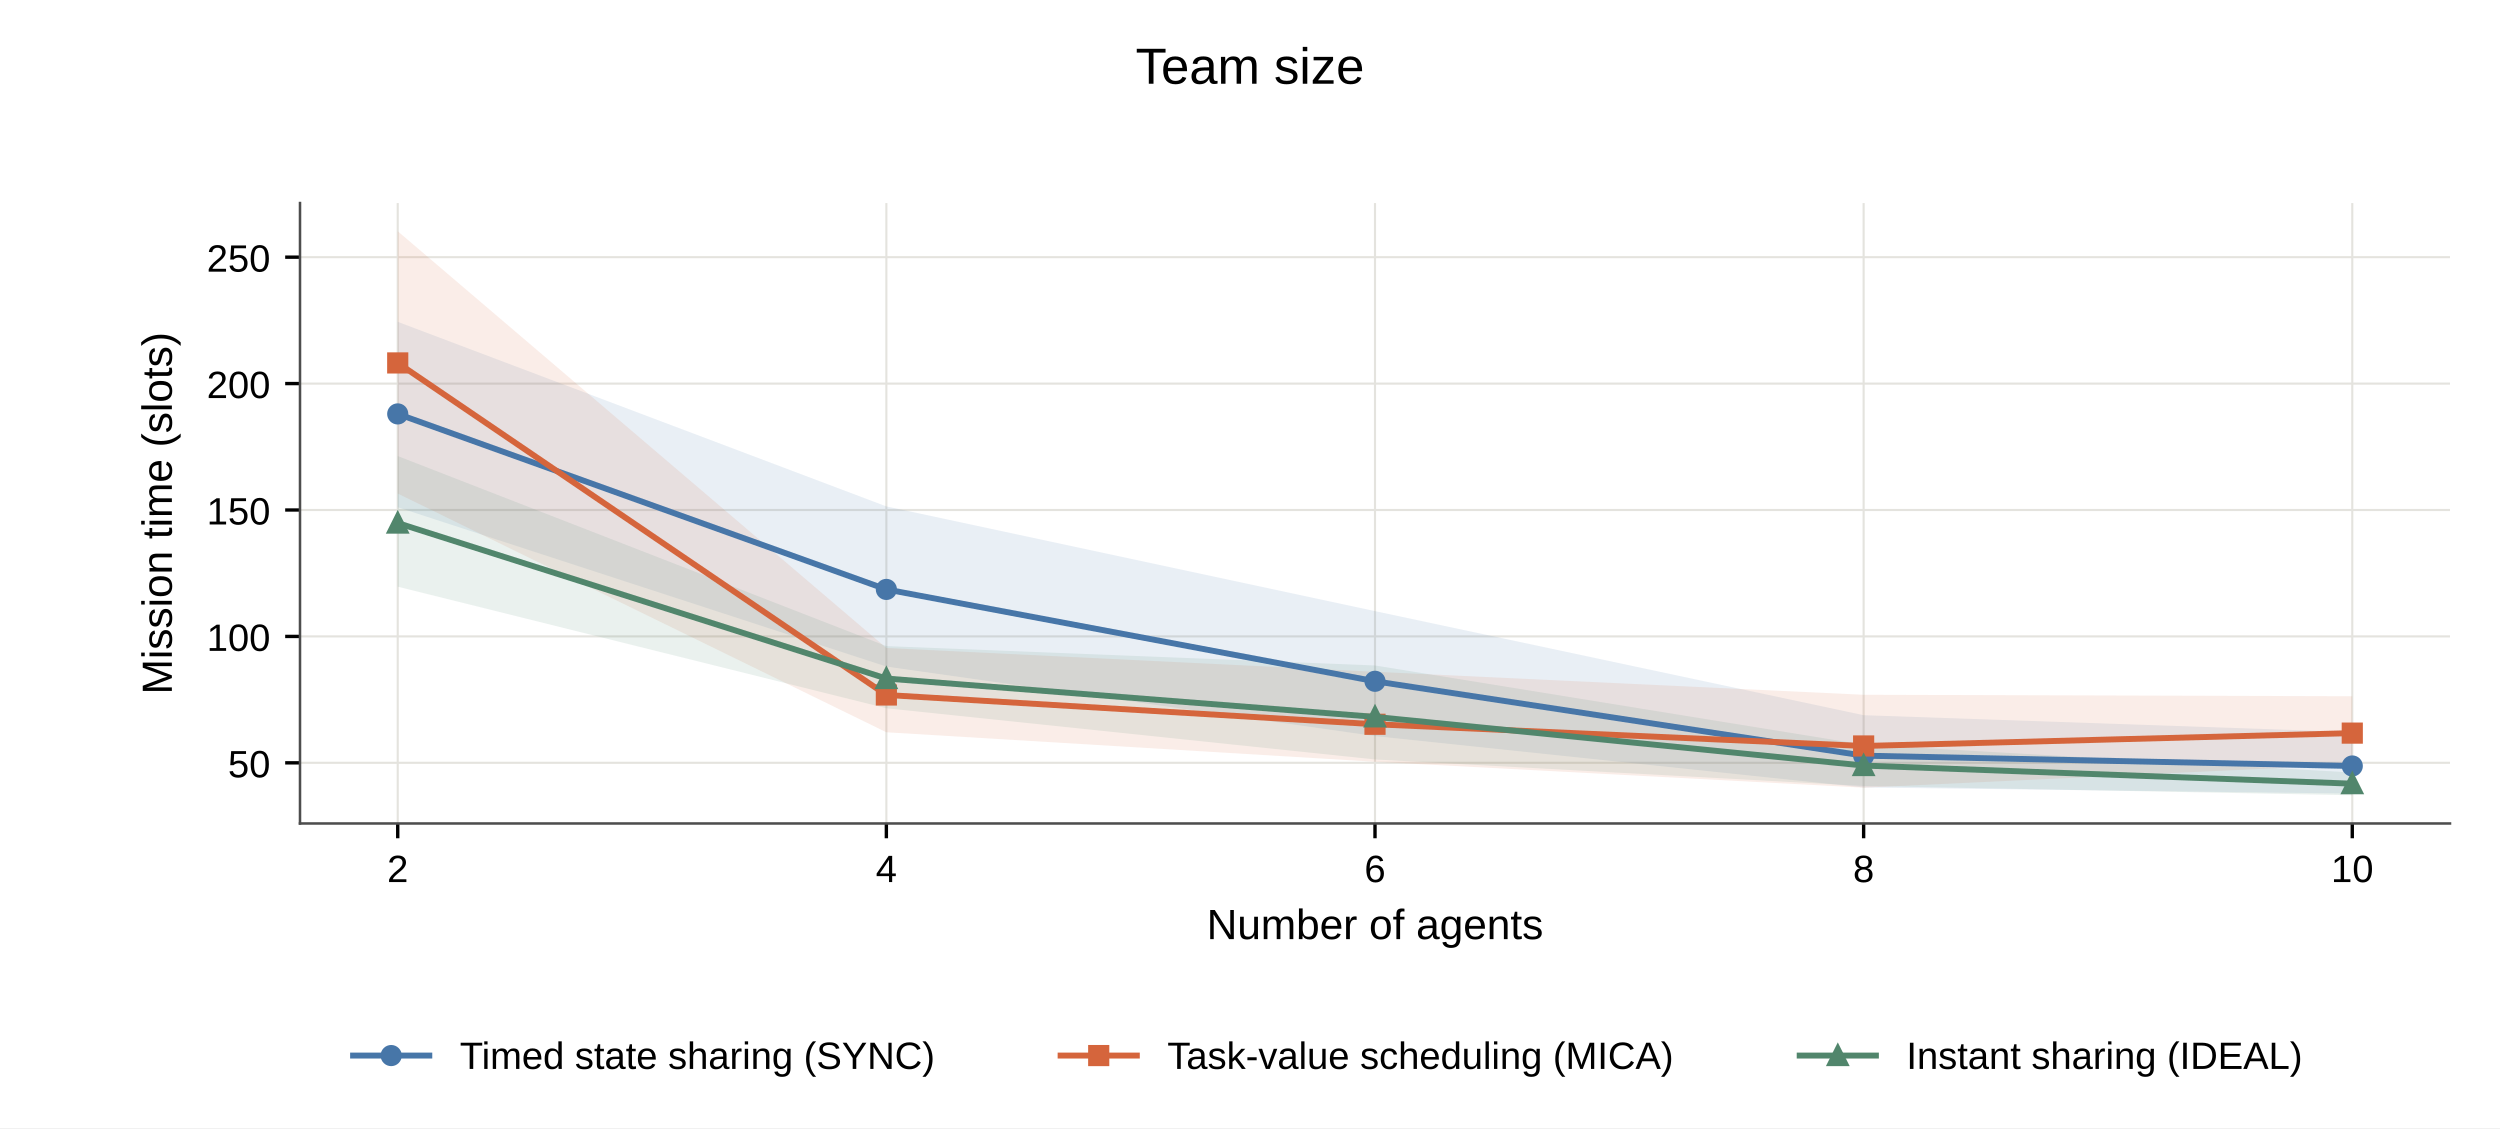
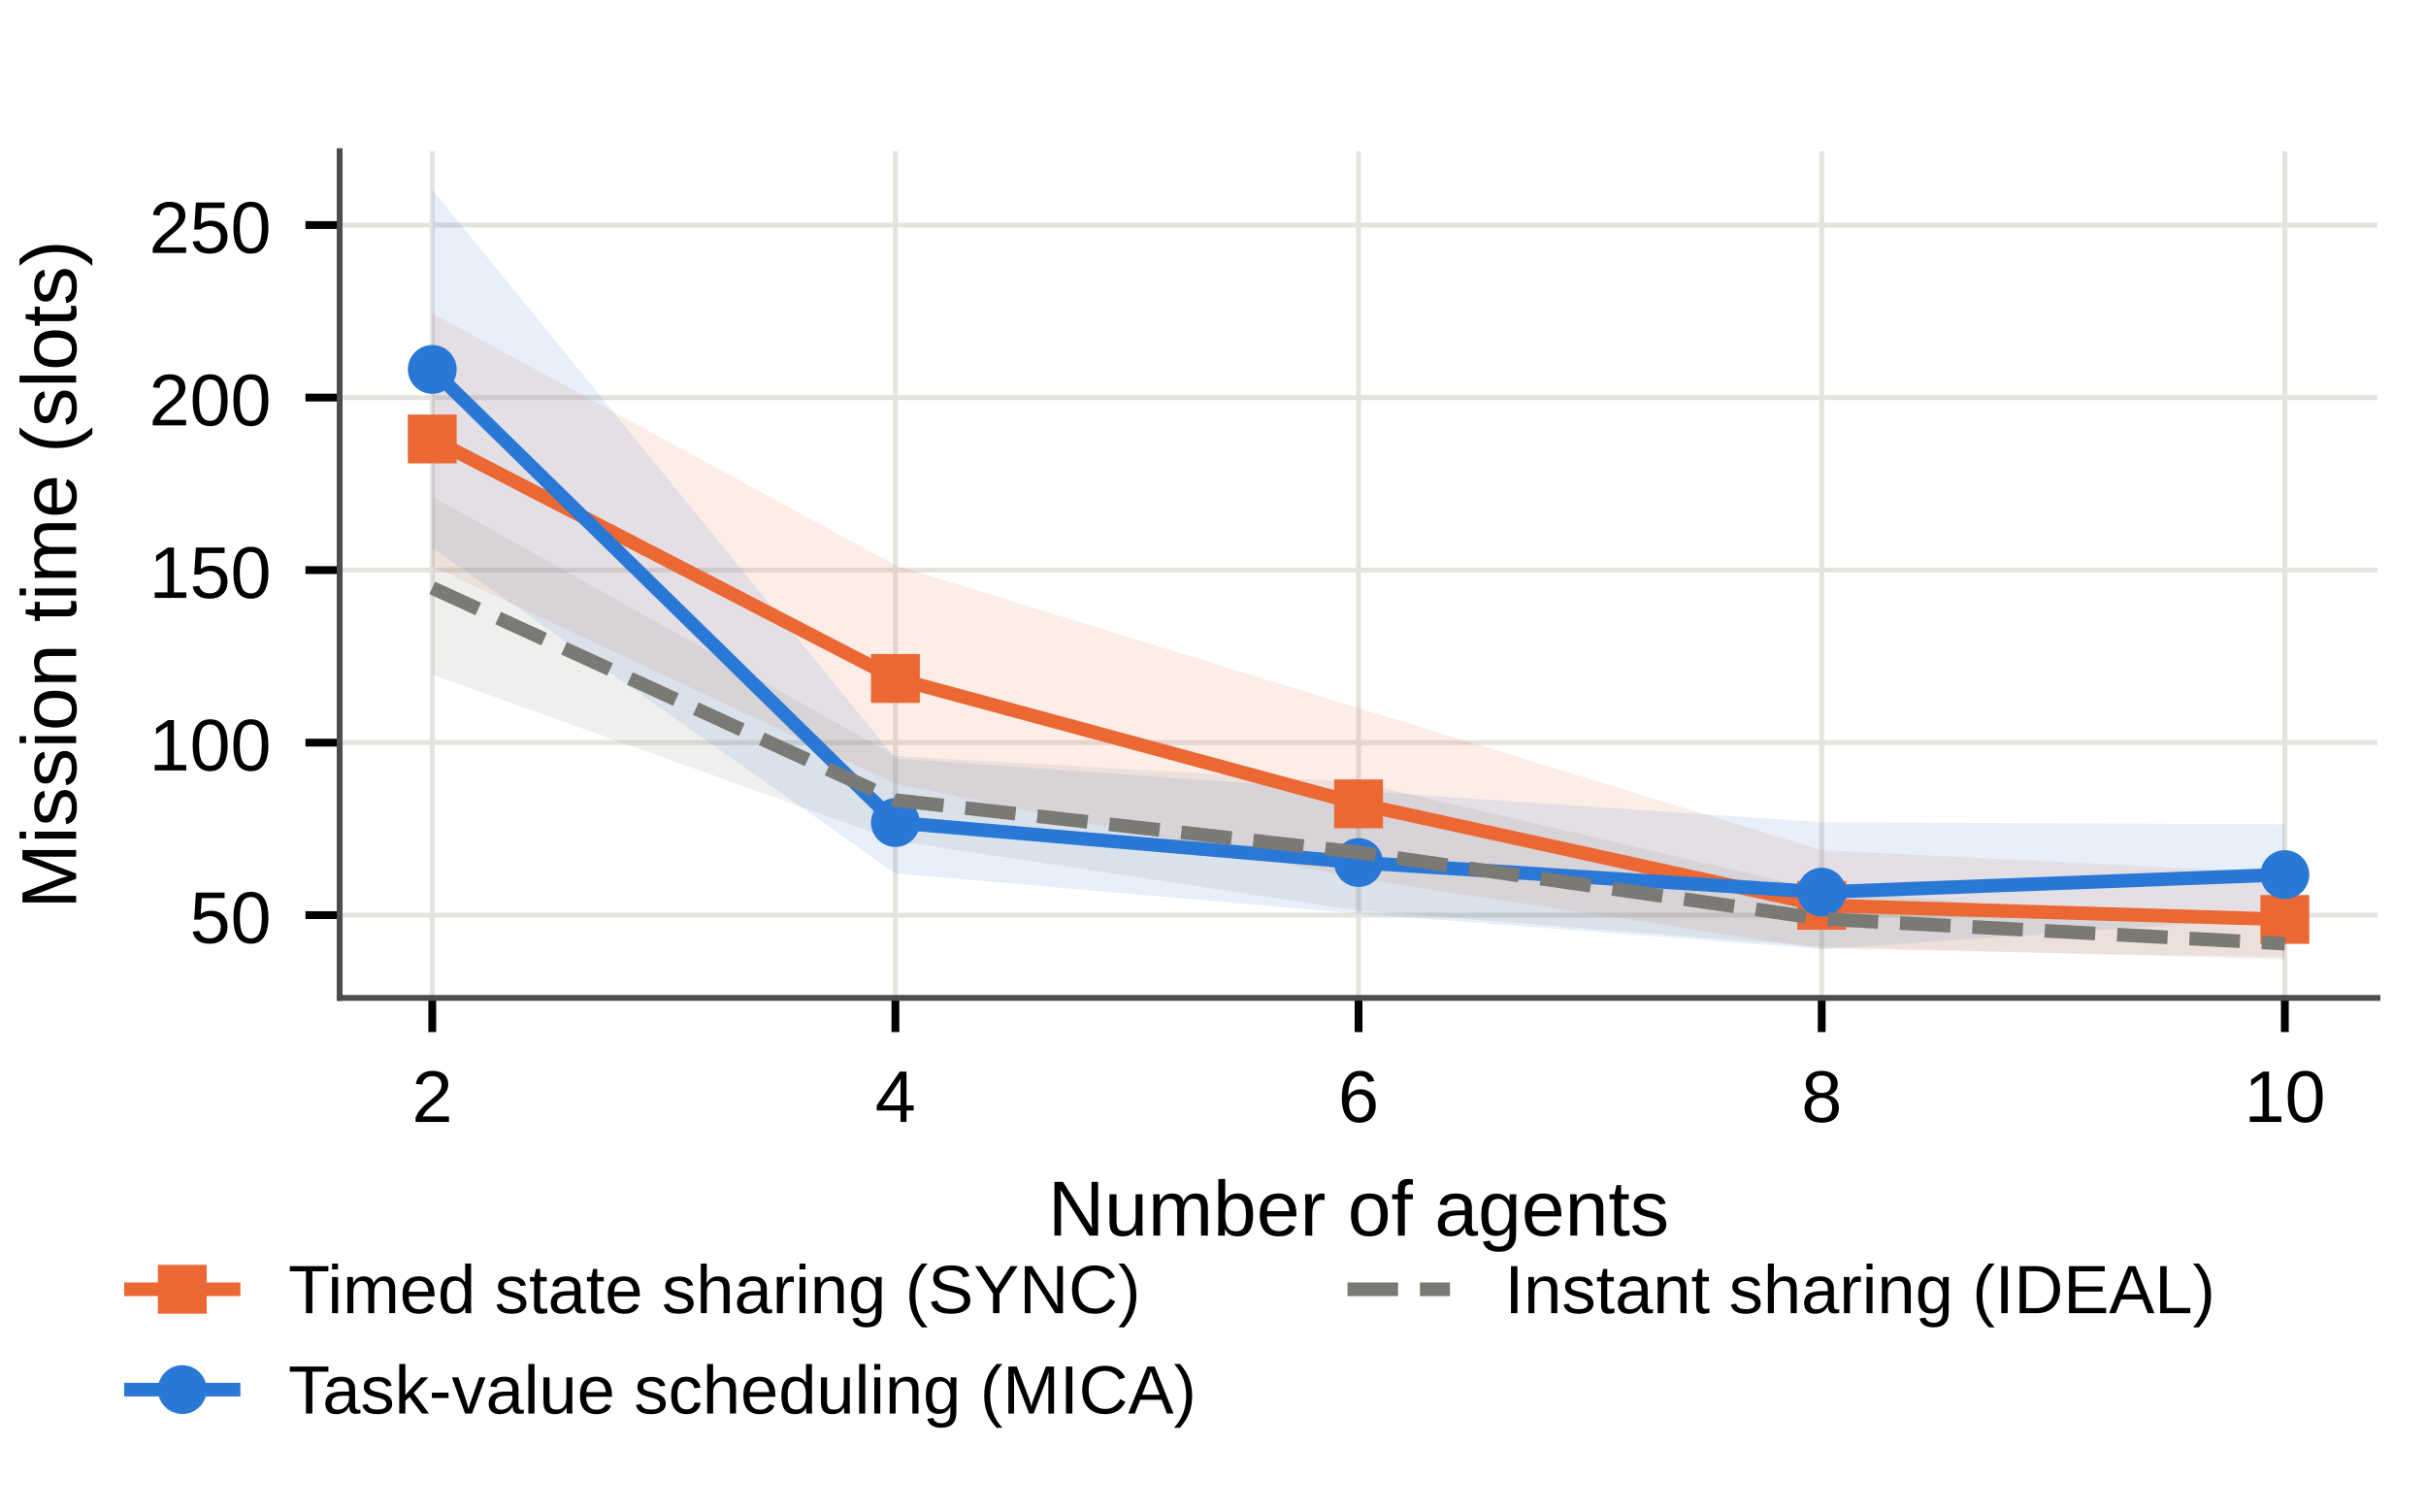
- <svg xmlns="http://www.w3.org/2000/svg" xmlns:xlink="http://www.w3.org/1999/xlink" width="590.4pt" height="266.4pt" viewBox="0 0 590.4 266.4" version="1.1">
+ <svg xmlns="http://www.w3.org/2000/svg" xmlns:xlink="http://www.w3.org/1999/xlink" width="248.4pt" height="154.8pt" viewBox="0 0 248.4 154.8" version="1.1">
  <defs>
    <style type="text/css">*{stroke-linejoin: round; stroke-linecap: butt}</style>
  </defs>
  <g id="figure_1">
    <g id="patch_1">
-       <path d="M 0 266.4  L 590.4 266.4  L 590.4 0  L 0 0  z " style="fill: #ffffff" />
+       <path d="M 0 154.8  L 248.4 154.8  L 248.4 0  L 0 0  z " style="fill: #ffffff" />
    </g>
    <g id="axes_1">
      <g id="patch_2">
-         <path d="M 70.848 194.472  L 578.592 194.472  L 578.592 47.952  L 70.848 47.952  z " style="fill: #ffffff" />
+         <path d="M 34.776 102.168  L 243.432 102.168  L 243.432 15.48  L 34.776 15.48  z " style="fill: #ffffff" />
      </g>
      <g id="matplotlib.axis_1">
        <g id="xtick_1">
          <g id="line2d_1">
-             <path d="M 93.927 194.472  L 93.927 47.952  " clip-path="url(#p14df81fcbc)" style="fill: none; stroke: #e4e3de; stroke-width: 0.5; stroke-linecap: square" />
+             <path d="M 44.26 102.168  L 44.26 15.48  " clip-path="url(#p91b3c5f38a)" style="fill: none; stroke: #e4e3de; stroke-width: 0.5; stroke-linecap: square" />
          </g>
          <g id="line2d_2">
            <defs>
-               <path id="ma3c57d3257" d="M 0 0  L 0 3.5  " style="stroke: #000000; stroke-width: 0.8" />
+               <path id="m5cf492e429" d="M 0 0  L 0 3.5  " style="stroke: #000000; stroke-width: 0.8" />
            </defs>
            <g>
-               <use xlink:href="#ma3c57d3257" x="93.927" y="194.472" style="stroke: #000000; stroke-width: 0.8" />
+               <use xlink:href="#m5cf492e429" x="44.26" y="102.168" style="stroke: #000000; stroke-width: 0.8" />
            </g>
          </g>
          <g id="text_1">
-             <text style="font-size: 9px; font-family: 'Arial', 'DejaVu Sans', 'Liberation Sans', sans-serif; text-anchor: middle" x="93.927" y="208.311" transform="rotate(-0 93.92727 208.3106)">2</text>
+             <text style="font-size: 7.5px; font-family: 'Arial', 'DejaVu Sans', 'Liberation Sans', sans-serif; text-anchor: middle" x="44.26" y="114.867" transform="rotate(-0 44.26036 114.8668)">2</text>
          </g>
        </g>
        <g id="xtick_2">
          <g id="line2d_3">
-             <path d="M 209.324 194.472  L 209.324 47.952  " clip-path="url(#p14df81fcbc)" style="fill: none; stroke: #e4e3de; stroke-width: 0.5; stroke-linecap: square" />
+             <path d="M 91.682 102.168  L 91.682 15.48  " clip-path="url(#p91b3c5f38a)" style="fill: none; stroke: #e4e3de; stroke-width: 0.5; stroke-linecap: square" />
          </g>
          <g id="line2d_4">
            <g>
-               <use xlink:href="#ma3c57d3257" x="209.324" y="194.472" style="stroke: #000000; stroke-width: 0.8" />
+               <use xlink:href="#m5cf492e429" x="91.682" y="102.168" style="stroke: #000000; stroke-width: 0.8" />
            </g>
          </g>
          <g id="text_2">
-             <text style="font-size: 9px; font-family: 'Arial', 'DejaVu Sans', 'Liberation Sans', sans-serif; text-anchor: middle" x="209.324" y="208.311" transform="rotate(-0 209.3236 208.3106)">4</text>
+             <text style="font-size: 7.5px; font-family: 'Arial', 'DejaVu Sans', 'Liberation Sans', sans-serif; text-anchor: middle" x="91.682" y="114.867" transform="rotate(-0 91.68218 114.8668)">4</text>
          </g>
        </g>
        <g id="xtick_3">
          <g id="line2d_5">
-             <path d="M 324.72 194.472  L 324.72 47.952  " clip-path="url(#p14df81fcbc)" style="fill: none; stroke: #e4e3de; stroke-width: 0.5; stroke-linecap: square" />
+             <path d="M 139.104 102.168  L 139.104 15.48  " clip-path="url(#p91b3c5f38a)" style="fill: none; stroke: #e4e3de; stroke-width: 0.5; stroke-linecap: square" />
          </g>
          <g id="line2d_6">
            <g>
-               <use xlink:href="#ma3c57d3257" x="324.72" y="194.472" style="stroke: #000000; stroke-width: 0.8" />
+               <use xlink:href="#m5cf492e429" x="139.104" y="102.168" style="stroke: #000000; stroke-width: 0.8" />
            </g>
          </g>
          <g id="text_3">
-             <text style="font-size: 9px; font-family: 'Arial', 'DejaVu Sans', 'Liberation Sans', sans-serif; text-anchor: middle" x="324.72" y="208.311" transform="rotate(-0 324.72 208.3106)">6</text>
+             <text style="font-size: 7.5px; font-family: 'Arial', 'DejaVu Sans', 'Liberation Sans', sans-serif; text-anchor: middle" x="139.104" y="114.867" transform="rotate(-0 139.104 114.8668)">6</text>
          </g>
        </g>
        <g id="xtick_4">
          <g id="line2d_7">
-             <path d="M 440.116 194.472  L 440.116 47.952  " clip-path="url(#p14df81fcbc)" style="fill: none; stroke: #e4e3de; stroke-width: 0.5; stroke-linecap: square" />
+             <path d="M 186.526 102.168  L 186.526 15.48  " clip-path="url(#p91b3c5f38a)" style="fill: none; stroke: #e4e3de; stroke-width: 0.5; stroke-linecap: square" />
          </g>
          <g id="line2d_8">
            <g>
-               <use xlink:href="#ma3c57d3257" x="440.116" y="194.472" style="stroke: #000000; stroke-width: 0.8" />
+               <use xlink:href="#m5cf492e429" x="186.526" y="102.168" style="stroke: #000000; stroke-width: 0.8" />
            </g>
          </g>
          <g id="text_4">
-             <text style="font-size: 9px; font-family: 'Arial', 'DejaVu Sans', 'Liberation Sans', sans-serif; text-anchor: middle" x="440.116" y="208.311" transform="rotate(-0 440.1164 208.3106)">8</text>
+             <text style="font-size: 7.5px; font-family: 'Arial', 'DejaVu Sans', 'Liberation Sans', sans-serif; text-anchor: middle" x="186.526" y="114.867" transform="rotate(-0 186.5258 114.8668)">8</text>
          </g>
        </g>
        <g id="xtick_5">
          <g id="line2d_9">
-             <path d="M 555.513 194.472  L 555.513 47.952  " clip-path="url(#p14df81fcbc)" style="fill: none; stroke: #e4e3de; stroke-width: 0.5; stroke-linecap: square" />
+             <path d="M 233.948 102.168  L 233.948 15.48  " clip-path="url(#p91b3c5f38a)" style="fill: none; stroke: #e4e3de; stroke-width: 0.5; stroke-linecap: square" />
          </g>
          <g id="line2d_10">
            <g>
-               <use xlink:href="#ma3c57d3257" x="555.513" y="194.472" style="stroke: #000000; stroke-width: 0.8" />
+               <use xlink:href="#m5cf492e429" x="233.948" y="102.168" style="stroke: #000000; stroke-width: 0.8" />
            </g>
          </g>
          <g id="text_5">
-             <text style="font-size: 9px; font-family: 'Arial', 'DejaVu Sans', 'Liberation Sans', sans-serif; text-anchor: middle" x="555.513" y="208.311" transform="rotate(-0 555.5127 208.3106)">10</text>
+             <text style="font-size: 7.5px; font-family: 'Arial', 'DejaVu Sans', 'Liberation Sans', sans-serif; text-anchor: middle" x="233.948" y="114.867" transform="rotate(-0 233.9476 114.8668)">10</text>
          </g>
        </g>
        <g id="text_6">
-           <text style="font-size: 10px; font-family: 'Arial', 'DejaVu Sans', 'Liberation Sans', sans-serif; text-anchor: middle" x="324.72" y="221.781" transform="rotate(-0 324.72 221.7808)">Number of agents</text>
+           <text style="font-size: 8px; font-family: 'Arial', 'DejaVu Sans', 'Liberation Sans', sans-serif; text-anchor: middle" x="139.104" y="126.505" transform="rotate(-0 139.104 126.5053)">Number of agents</text>
        </g>
      </g>
      <g id="matplotlib.axis_2">
        <g id="ytick_1">
          <g id="line2d_11">
-             <path d="M 70.848 180.149  L 578.592 180.149  " clip-path="url(#p14df81fcbc)" style="fill: none; stroke: #e4e3de; stroke-width: 0.5; stroke-linecap: square" />
+             <path d="M 34.776 93.694  L 243.432 93.694  " clip-path="url(#p91b3c5f38a)" style="fill: none; stroke: #e4e3de; stroke-width: 0.5; stroke-linecap: square" />
          </g>
          <g id="line2d_12">
            <defs>
-               <path id="mf19dcfc079" d="M 0 0  L -3.5 0  " style="stroke: #000000; stroke-width: 0.8" />
+               <path id="mc68165a4a7" d="M 0 0  L -3.5 0  " style="stroke: #000000; stroke-width: 0.8" />
            </defs>
            <g>
-               <use xlink:href="#mf19dcfc079" x="70.848" y="180.149" style="stroke: #000000; stroke-width: 0.8" />
+               <use xlink:href="#mc68165a4a7" x="34.776" y="93.694" style="stroke: #000000; stroke-width: 0.8" />
            </g>
          </g>
          <g id="text_7">
-             <text style="font-size: 9px; font-family: 'Arial', 'DejaVu Sans', 'Liberation Sans', sans-serif; text-anchor: end" x="63.848" y="183.569" transform="rotate(-0 63.848 183.5687)">50</text>
+             <text style="font-size: 7.5px; font-family: 'Arial', 'DejaVu Sans', 'Liberation Sans', sans-serif; text-anchor: end" x="27.776" y="96.543" transform="rotate(-0 27.776 96.5435)">50</text>
          </g>
        </g>
        <g id="ytick_2">
          <g id="line2d_13">
-             <path d="M 70.848 150.295  L 578.592 150.295  " clip-path="url(#p14df81fcbc)" style="fill: none; stroke: #e4e3de; stroke-width: 0.5; stroke-linecap: square" />
+             <path d="M 34.776 76.031  L 243.432 76.031  " clip-path="url(#p91b3c5f38a)" style="fill: none; stroke: #e4e3de; stroke-width: 0.5; stroke-linecap: square" />
          </g>
          <g id="line2d_14">
            <g>
-               <use xlink:href="#mf19dcfc079" x="70.848" y="150.295" style="stroke: #000000; stroke-width: 0.8" />
+               <use xlink:href="#mc68165a4a7" x="34.776" y="76.031" style="stroke: #000000; stroke-width: 0.8" />
            </g>
          </g>
          <g id="text_8">
-             <text style="font-size: 9px; font-family: 'Arial', 'DejaVu Sans', 'Liberation Sans', sans-serif; text-anchor: end" x="63.848" y="153.714" transform="rotate(-0 63.848 153.7144)">100</text>
+             <text style="font-size: 7.5px; font-family: 'Arial', 'DejaVu Sans', 'Liberation Sans', sans-serif; text-anchor: end" x="27.776" y="78.88" transform="rotate(-0 27.776 78.88031)">100</text>
          </g>
        </g>
        <g id="ytick_3">
          <g id="line2d_15">
-             <path d="M 70.848 120.441  L 578.592 120.441  " clip-path="url(#p14df81fcbc)" style="fill: none; stroke: #e4e3de; stroke-width: 0.5; stroke-linecap: square" />
+             <path d="M 34.776 58.368  L 243.432 58.368  " clip-path="url(#p91b3c5f38a)" style="fill: none; stroke: #e4e3de; stroke-width: 0.5; stroke-linecap: square" />
          </g>
          <g id="line2d_16">
            <g>
-               <use xlink:href="#mf19dcfc079" x="70.848" y="120.441" style="stroke: #000000; stroke-width: 0.8" />
+               <use xlink:href="#mc68165a4a7" x="34.776" y="58.368" style="stroke: #000000; stroke-width: 0.8" />
            </g>
          </g>
          <g id="text_9">
-             <text style="font-size: 9px; font-family: 'Arial', 'DejaVu Sans', 'Liberation Sans', sans-serif; text-anchor: end" x="63.848" y="123.86" transform="rotate(-0 63.848 123.8601)">150</text>
+             <text style="font-size: 7.5px; font-family: 'Arial', 'DejaVu Sans', 'Liberation Sans', sans-serif; text-anchor: end" x="27.776" y="61.217" transform="rotate(-0 27.776 61.21711)">150</text>
          </g>
        </g>
        <g id="ytick_4">
          <g id="line2d_17">
-             <path d="M 70.848 90.586  L 578.592 90.586  " clip-path="url(#p14df81fcbc)" style="fill: none; stroke: #e4e3de; stroke-width: 0.5; stroke-linecap: square" />
+             <path d="M 34.776 40.705  L 243.432 40.705  " clip-path="url(#p91b3c5f38a)" style="fill: none; stroke: #e4e3de; stroke-width: 0.5; stroke-linecap: square" />
          </g>
          <g id="line2d_18">
            <g>
-               <use xlink:href="#mf19dcfc079" x="70.848" y="90.586" style="stroke: #000000; stroke-width: 0.8" />
+               <use xlink:href="#mc68165a4a7" x="34.776" y="40.705" style="stroke: #000000; stroke-width: 0.8" />
            </g>
          </g>
          <g id="text_10">
-             <text style="font-size: 9px; font-family: 'Arial', 'DejaVu Sans', 'Liberation Sans', sans-serif; text-anchor: end" x="63.848" y="94.006" transform="rotate(-0 63.848 94.00575)">200</text>
+             <text style="font-size: 7.5px; font-family: 'Arial', 'DejaVu Sans', 'Liberation Sans', sans-serif; text-anchor: end" x="27.776" y="43.554" transform="rotate(-0 27.776 43.55392)">200</text>
          </g>
        </g>
        <g id="ytick_5">
          <g id="line2d_19">
-             <path d="M 70.848 60.732  L 578.592 60.732  " clip-path="url(#p14df81fcbc)" style="fill: none; stroke: #e4e3de; stroke-width: 0.5; stroke-linecap: square" />
+             <path d="M 34.776 23.041  L 243.432 23.041  " clip-path="url(#p91b3c5f38a)" style="fill: none; stroke: #e4e3de; stroke-width: 0.5; stroke-linecap: square" />
          </g>
          <g id="line2d_20">
            <g>
-               <use xlink:href="#mf19dcfc079" x="70.848" y="60.732" style="stroke: #000000; stroke-width: 0.8" />
+               <use xlink:href="#mc68165a4a7" x="34.776" y="23.041" style="stroke: #000000; stroke-width: 0.8" />
            </g>
          </g>
          <g id="text_11">
-             <text style="font-size: 9px; font-family: 'Arial', 'DejaVu Sans', 'Liberation Sans', sans-serif; text-anchor: end" x="63.848" y="64.151" transform="rotate(-0 63.848 64.15143)">250</text>
+             <text style="font-size: 7.5px; font-family: 'Arial', 'DejaVu Sans', 'Liberation Sans', sans-serif; text-anchor: end" x="27.776" y="25.891" transform="rotate(-0 27.776 25.89073)">250</text>
          </g>
        </g>
        <g id="text_12">
-           <text style="font-size: 10px; font-family: 'Arial', 'DejaVu Sans', 'Liberation Sans', sans-serif; text-anchor: middle" x="40.59" y="121.212" transform="rotate(-90 40.58956 121.212)">Mission time (slots)</text>
+           <text style="font-size: 8px; font-family: 'Arial', 'DejaVu Sans', 'Liberation Sans', sans-serif; text-anchor: middle" x="7.797" y="58.824" transform="rotate(-90 7.796625 58.824)">Mission time (slots)</text>
        </g>
      </g>
      <g id="FillBetweenPolyCollection_1">
        <defs>
-           <path id="m5a6dc2dc1a" d="M 93.927 -190.392  L 93.927 -146.605  L 209.324 -108.99  L 324.72 -92.57  L 440.116 -80.429  L 555.513 -78.986  L 555.513 -93.515  L 555.513 -93.515  L 440.116 -97.496  L 324.72 -122.076  L 209.324 -146.805  L 93.927 -190.392  z " />
-         </defs>
-         <g clip-path="url(#p14df81fcbc)">
-           <use xlink:href="#m5a6dc2dc1a" x="0" y="266.4" style="fill: #4776a8; fill-opacity: 0.12" />
+           <path id="m9d8d188e43" d="M 44.26 -122.721  L 44.26 -96.814  L 91.682 -74.559  L 139.104 -64.845  L 186.526 -57.662  L 233.948 -56.808  L 233.948 -65.404  L 233.948 -65.404  L 186.526 -67.759  L 139.104 -82.302  L 91.682 -96.933  L 44.26 -122.721  z " />
+         </defs>
+         <g clip-path="url(#p91b3c5f38a)">
+           <use xlink:href="#m9d8d188e43" x="0" y="154.8" style="fill: #eb6834; fill-opacity: 0.12" />
        </g>
      </g>
      <g id="FillBetweenPolyCollection_2">
        <defs>
-           <path id="m92d58b1ad8" d="M 93.927 -211.788  L 93.927 -149.84  L 209.324 -93.465  L 324.72 -86.499  L 440.116 -80.379  L 555.513 -85.853  L 555.513 -101.975  L 555.513 -101.975  L 440.116 -102.322  L 324.72 -107.746  L 209.324 -113.37  L 93.927 -211.788  z " />
-         </defs>
-         <g clip-path="url(#p14df81fcbc)">
-           <use xlink:href="#m92d58b1ad8" x="0" y="266.4" style="fill: #d5653c; fill-opacity: 0.12" />
+           <path id="m4b81c7c0fb" d="M 44.26 -135.38  L 44.26 -98.729  L 91.682 -65.375  L 139.104 -61.253  L 186.526 -57.632  L 233.948 -60.87  L 233.948 -70.409  L 233.948 -70.409  L 186.526 -70.615  L 139.104 -73.823  L 91.682 -77.151  L 44.26 -135.38  z " />
+         </defs>
+         <g clip-path="url(#p91b3c5f38a)">
+           <use xlink:href="#m4b81c7c0fb" x="0" y="154.8" style="fill: #2a78d6; fill-opacity: 0.12" />
        </g>
      </g>
      <g id="FillBetweenPolyCollection_3">
        <defs>
-           <path id="m8c8458d7cf" d="M 93.927 -158.697  L 93.927 -127.848  L 209.324 -99.138  L 324.72 -87.047  L 440.116 -80.777  L 555.513 -78.588  L 555.513 -83.962  L 555.513 -83.962  L 440.116 -90.53  L 324.72 -109.24  L 209.324 -113.816  L 93.927 -158.697  z " />
-         </defs>
-         <g clip-path="url(#p14df81fcbc)">
-           <use xlink:href="#m8c8458d7cf" x="0" y="266.4" style="fill: #51866c; fill-opacity: 0.12" />
+           <path id="m444bac748a" d="M 44.26 -103.969  L 44.26 -85.717  L 91.682 -68.731  L 139.104 -61.577  L 186.526 -57.868  L 233.948 -56.572  L 233.948 -59.752  L 233.948 -59.752  L 186.526 -63.638  L 139.104 -74.707  L 91.682 -77.415  L 44.26 -103.969  z " />
+         </defs>
+         <g clip-path="url(#p91b3c5f38a)">
+           <use xlink:href="#m444bac748a" x="0" y="154.8" style="fill: #7a7974; fill-opacity: 0.12" />
        </g>
      </g>
      <g id="line2d_21">
-         <path d="M 93.927 97.751  L 209.324 139.199  L 324.72 160.893  L 440.116 178.458  L 555.513 180.896  " clip-path="url(#p14df81fcbc)" style="fill: none; stroke: #4776a8; stroke-width: 1.4; stroke-linecap: square" />
-         <defs>
-           <path id="m6932d55454" d="M 0 2  C 0.53 2 1.039 1.789 1.414 1.414  C 1.789 1.039 2 0.53 2 0  C 2 -0.53 1.789 -1.039 1.414 -1.414  C 1.039 -1.789 0.53 -2 0 -2  C -0.53 -2 -1.039 -1.789 -1.414 -1.414  C -1.789 -1.039 -2 -0.53 -2 0  C -2 0.53 -1.789 1.039 -1.414 1.414  C -1.039 1.789 -0.53 2 0 2  z " style="stroke: #4776a8" />
-         </defs>
-         <g clip-path="url(#p14df81fcbc)">
-           <use xlink:href="#m6932d55454" x="93.927" y="97.751" style="fill: #4776a8; stroke: #4776a8" />
-           <use xlink:href="#m6932d55454" x="209.324" y="139.199" style="fill: #4776a8; stroke: #4776a8" />
-           <use xlink:href="#m6932d55454" x="324.72" y="160.893" style="fill: #4776a8; stroke: #4776a8" />
-           <use xlink:href="#m6932d55454" x="440.116" y="178.458" style="fill: #4776a8; stroke: #4776a8" />
-           <use xlink:href="#m6932d55454" x="555.513" y="180.896" style="fill: #4776a8; stroke: #4776a8" />
+         <path d="M 44.26 44.944  L 91.682 69.466  L 139.104 82.301  L 186.526 92.693  L 233.948 94.136  " clip-path="url(#p91b3c5f38a)" style="fill: none; stroke: #eb6834; stroke-width: 1.4; stroke-linecap: square" />
+         <defs>
+           <path id="m2a8c7c738a" d="M -2 2  L 2 2  L 2 -2  L -2 -2  z " style="stroke: #eb6834; stroke-linejoin: miter" />
+         </defs>
+         <g clip-path="url(#p91b3c5f38a)">
+           <use xlink:href="#m2a8c7c738a" x="44.26" y="44.944" style="fill: #eb6834; stroke: #eb6834; stroke-linejoin: miter" />
+           <use xlink:href="#m2a8c7c738a" x="91.682" y="69.466" style="fill: #eb6834; stroke: #eb6834; stroke-linejoin: miter" />
+           <use xlink:href="#m2a8c7c738a" x="139.104" y="82.301" style="fill: #eb6834; stroke: #eb6834; stroke-linejoin: miter" />
+           <use xlink:href="#m2a8c7c738a" x="186.526" y="92.693" style="fill: #eb6834; stroke: #eb6834; stroke-linejoin: miter" />
+           <use xlink:href="#m2a8c7c738a" x="233.948" y="94.136" style="fill: #eb6834; stroke: #eb6834; stroke-linejoin: miter" />
        </g>
      </g>
      <g id="line2d_22">
-         <path d="M 93.927 85.71  L 209.324 164.128  L 324.72 171.044  L 440.116 176.169  L 555.513 173.134  " clip-path="url(#p14df81fcbc)" style="fill: none; stroke: #d5653c; stroke-width: 1.4; stroke-linecap: square" />
-         <defs>
-           <path id="md79f6c43e5" d="M -2 2  L 2 2  L 2 -2  L -2 -2  z " style="stroke: #d5653c; stroke-linejoin: miter" />
-         </defs>
-         <g clip-path="url(#p14df81fcbc)">
-           <use xlink:href="#md79f6c43e5" x="93.927" y="85.71" style="fill: #d5653c; stroke: #d5653c; stroke-linejoin: miter" />
-           <use xlink:href="#md79f6c43e5" x="209.324" y="164.128" style="fill: #d5653c; stroke: #d5653c; stroke-linejoin: miter" />
-           <use xlink:href="#md79f6c43e5" x="324.72" y="171.044" style="fill: #d5653c; stroke: #d5653c; stroke-linejoin: miter" />
-           <use xlink:href="#md79f6c43e5" x="440.116" y="176.169" style="fill: #d5653c; stroke: #d5653c; stroke-linejoin: miter" />
-           <use xlink:href="#md79f6c43e5" x="555.513" y="173.134" style="fill: #d5653c; stroke: #d5653c; stroke-linejoin: miter" />
+         <path d="M 44.26 37.82  L 91.682 84.215  L 139.104 88.307  L 186.526 91.339  L 233.948 89.543  " clip-path="url(#p91b3c5f38a)" style="fill: none; stroke: #2a78d6; stroke-width: 1.4; stroke-linecap: square" />
+         <defs>
+           <path id="md372cd16b3" d="M 0 2  C 0.53 2 1.039 1.789 1.414 1.414  C 1.789 1.039 2 0.53 2 0  C 2 -0.53 1.789 -1.039 1.414 -1.414  C 1.039 -1.789 0.53 -2 0 -2  C -0.53 -2 -1.039 -1.789 -1.414 -1.414  C -1.789 -1.039 -2 -0.53 -2 0  C -2 0.53 -1.789 1.039 -1.414 1.414  C -1.039 1.789 -0.53 2 0 2  z " style="stroke: #2a78d6" />
+         </defs>
+         <g clip-path="url(#p91b3c5f38a)">
+           <use xlink:href="#md372cd16b3" x="44.26" y="37.82" style="fill: #2a78d6; stroke: #2a78d6" />
+           <use xlink:href="#md372cd16b3" x="91.682" y="84.215" style="fill: #2a78d6; stroke: #2a78d6" />
+           <use xlink:href="#md372cd16b3" x="139.104" y="88.307" style="fill: #2a78d6; stroke: #2a78d6" />
+           <use xlink:href="#md372cd16b3" x="186.526" y="91.339" style="fill: #2a78d6; stroke: #2a78d6" />
+           <use xlink:href="#md372cd16b3" x="233.948" y="89.543" style="fill: #2a78d6; stroke: #2a78d6" />
        </g>
      </g>
      <g id="line2d_23">
-         <path d="M 93.927 123.526  L 209.324 160.247  L 324.72 169.302  L 440.116 180.796  L 555.513 185.075  " clip-path="url(#p14df81fcbc)" style="fill: none; stroke: #51866c; stroke-width: 1.4; stroke-linecap: square" />
-         <defs>
-           <path id="ma629f3c30b" d="M 0 -2  L -2 2  L 2 2  z " style="stroke: #51866c; stroke-linejoin: miter" />
-         </defs>
-         <g clip-path="url(#p14df81fcbc)">
-           <use xlink:href="#ma629f3c30b" x="93.927" y="123.526" style="fill: #51866c; stroke: #51866c; stroke-linejoin: miter" />
-           <use xlink:href="#ma629f3c30b" x="209.324" y="160.247" style="fill: #51866c; stroke: #51866c; stroke-linejoin: miter" />
-           <use xlink:href="#ma629f3c30b" x="324.72" y="169.302" style="fill: #51866c; stroke: #51866c; stroke-linejoin: miter" />
-           <use xlink:href="#ma629f3c30b" x="440.116" y="180.796" style="fill: #51866c; stroke: #51866c; stroke-linejoin: miter" />
-           <use xlink:href="#ma629f3c30b" x="555.513" y="185.075" style="fill: #51866c; stroke: #51866c; stroke-linejoin: miter" />
-         </g>
+         <path d="M 44.26 60.193  L 91.682 81.919  L 139.104 87.276  L 186.526 94.077  L 233.948 96.609  " clip-path="url(#p91b3c5f38a)" style="fill: none; stroke-dasharray: 5.18,2.24; stroke-dashoffset: 0; stroke: #7a7974; stroke-width: 1.4" />
      </g>
      <g id="patch_3">
-         <path d="M 70.848 194.472  L 70.848 47.952  " style="fill: none; stroke: #4d4d4d; stroke-width: 0.6; stroke-linejoin: miter; stroke-linecap: square" />
+         <path d="M 34.776 102.168  L 34.776 15.48  " style="fill: none; stroke: #4d4d4d; stroke-width: 0.6; stroke-linejoin: miter; stroke-linecap: square" />
      </g>
      <g id="patch_4">
-         <path d="M 70.848 194.472  L 578.592 194.472  " style="fill: none; stroke: #4d4d4d; stroke-width: 0.6; stroke-linejoin: miter; stroke-linecap: square" />
-       </g>
-     </g>
-     <g id="text_13">
-       <text style="font-size: 12px; font-family: 'Arial', 'DejaVu Sans', 'Liberation Sans', sans-serif; text-anchor: middle" x="295.2" y="19.774" transform="rotate(-0 295.2 19.77413)">Team size</text>
+         <path d="M 34.776 102.168  L 243.432 102.168  " style="fill: none; stroke: #4d4d4d; stroke-width: 0.6; stroke-linejoin: miter; stroke-linecap: square" />
+       </g>
    </g>
    <g id="legend_1">
      <g id="line2d_24">
-         <path d="M 83.384 249.282  L 92.384 249.282  L 101.384 249.282  " style="fill: none; stroke: #4776a8; stroke-width: 1.4; stroke-linecap: square" />
+         <path d="M 13.415 131.998  L 18.665 131.998  L 23.915 131.998  " style="fill: none; stroke: #eb6834; stroke-width: 1.4; stroke-linecap: square" />
        <g>
-           <use xlink:href="#m6932d55454" x="92.384" y="249.282" style="fill: #4776a8; stroke: #4776a8" />
+           <use xlink:href="#m2a8c7c738a" x="18.665" y="131.998" style="fill: #eb6834; stroke: #eb6834; stroke-linejoin: miter" />
+         </g>
+       </g>
+       <g id="text_13">
+         <text style="font-size: 7px; font-family: 'Arial', 'DejaVu Sans', 'Liberation Sans', sans-serif; text-anchor: start" x="29.515" y="134.448" transform="rotate(-0 29.51516 134.4475)">Timed state sharing (SYNC)</text>
+       </g>
+       <g id="line2d_25">
+         <path d="M 13.415 142.272  L 18.665 142.272  L 23.915 142.272  " style="fill: none; stroke: #2a78d6; stroke-width: 1.4; stroke-linecap: square" />
+         <g>
+           <use xlink:href="#md372cd16b3" x="18.665" y="142.272" style="fill: #2a78d6; stroke: #2a78d6" />
        </g>
      </g>
      <g id="text_14">
-         <text style="font-size: 9px; font-family: 'Arial', 'DejaVu Sans', 'Liberation Sans', sans-serif; text-anchor: start" x="108.584" y="252.432" transform="rotate(-0 108.5837 252.4323)">Timed state sharing (SYNC)</text>
-       </g>
-       <g id="line2d_25">
-         <path d="M 250.473 249.282  L 259.473 249.282  L 268.473 249.282  " style="fill: none; stroke: #d5653c; stroke-width: 1.4; stroke-linecap: square" />
-         <g>
-           <use xlink:href="#md79f6c43e5" x="259.473" y="249.282" style="fill: #d5653c; stroke: #d5653c; stroke-linejoin: miter" />
-         </g>
+         <text style="font-size: 7px; font-family: 'Arial', 'DejaVu Sans', 'Liberation Sans', sans-serif; text-anchor: start" x="29.515" y="144.722" transform="rotate(-0 29.51516 144.7222)">Task-value scheduling (MICA)</text>
+       </g>
+       <g id="line2d_26">
+         <path d="M 137.969 131.998  L 143.219 131.998  L 148.469 131.998  " style="fill: none; stroke-dasharray: 5.18,2.24; stroke-dashoffset: 0; stroke: #7a7974; stroke-width: 1.4" />
      </g>
      <g id="text_15">
-         <text style="font-size: 9px; font-family: 'Arial', 'DejaVu Sans', 'Liberation Sans', sans-serif; text-anchor: start" x="275.673" y="252.432" transform="rotate(-0 275.673 252.4323)">Task-value scheduling (MICA)</text>
-       </g>
-       <g id="line2d_26">
-         <path d="M 425.014 249.282  L 434.014 249.282  L 443.014 249.282  " style="fill: none; stroke: #51866c; stroke-width: 1.4; stroke-linecap: square" />
-         <g>
-           <use xlink:href="#ma629f3c30b" x="434.014" y="249.282" style="fill: #51866c; stroke: #51866c; stroke-linejoin: miter" />
-         </g>
-       </g>
-       <g id="text_16">
-         <text style="font-size: 9px; font-family: 'Arial', 'DejaVu Sans', 'Liberation Sans', sans-serif; text-anchor: start" x="450.214" y="252.432" transform="rotate(-0 450.2139 252.4323)">Instant sharing (IDEAL)</text>
+         <text style="font-size: 7px; font-family: 'Arial', 'DejaVu Sans', 'Liberation Sans', sans-serif; text-anchor: start" x="154.069" y="134.448" transform="rotate(-0 154.0692 134.4475)">Instant sharing (IDEAL)</text>
      </g>
    </g>
  </g>
  <defs>
-     <clipPath id="p14df81fcbc">
-       <rect x="70.848" y="47.952" width="507.744" height="146.52" />
+     <clipPath id="p91b3c5f38a">
+       <rect x="34.776" y="15.48" width="208.656" height="86.688" />
    </clipPath>
  </defs>
</svg>
